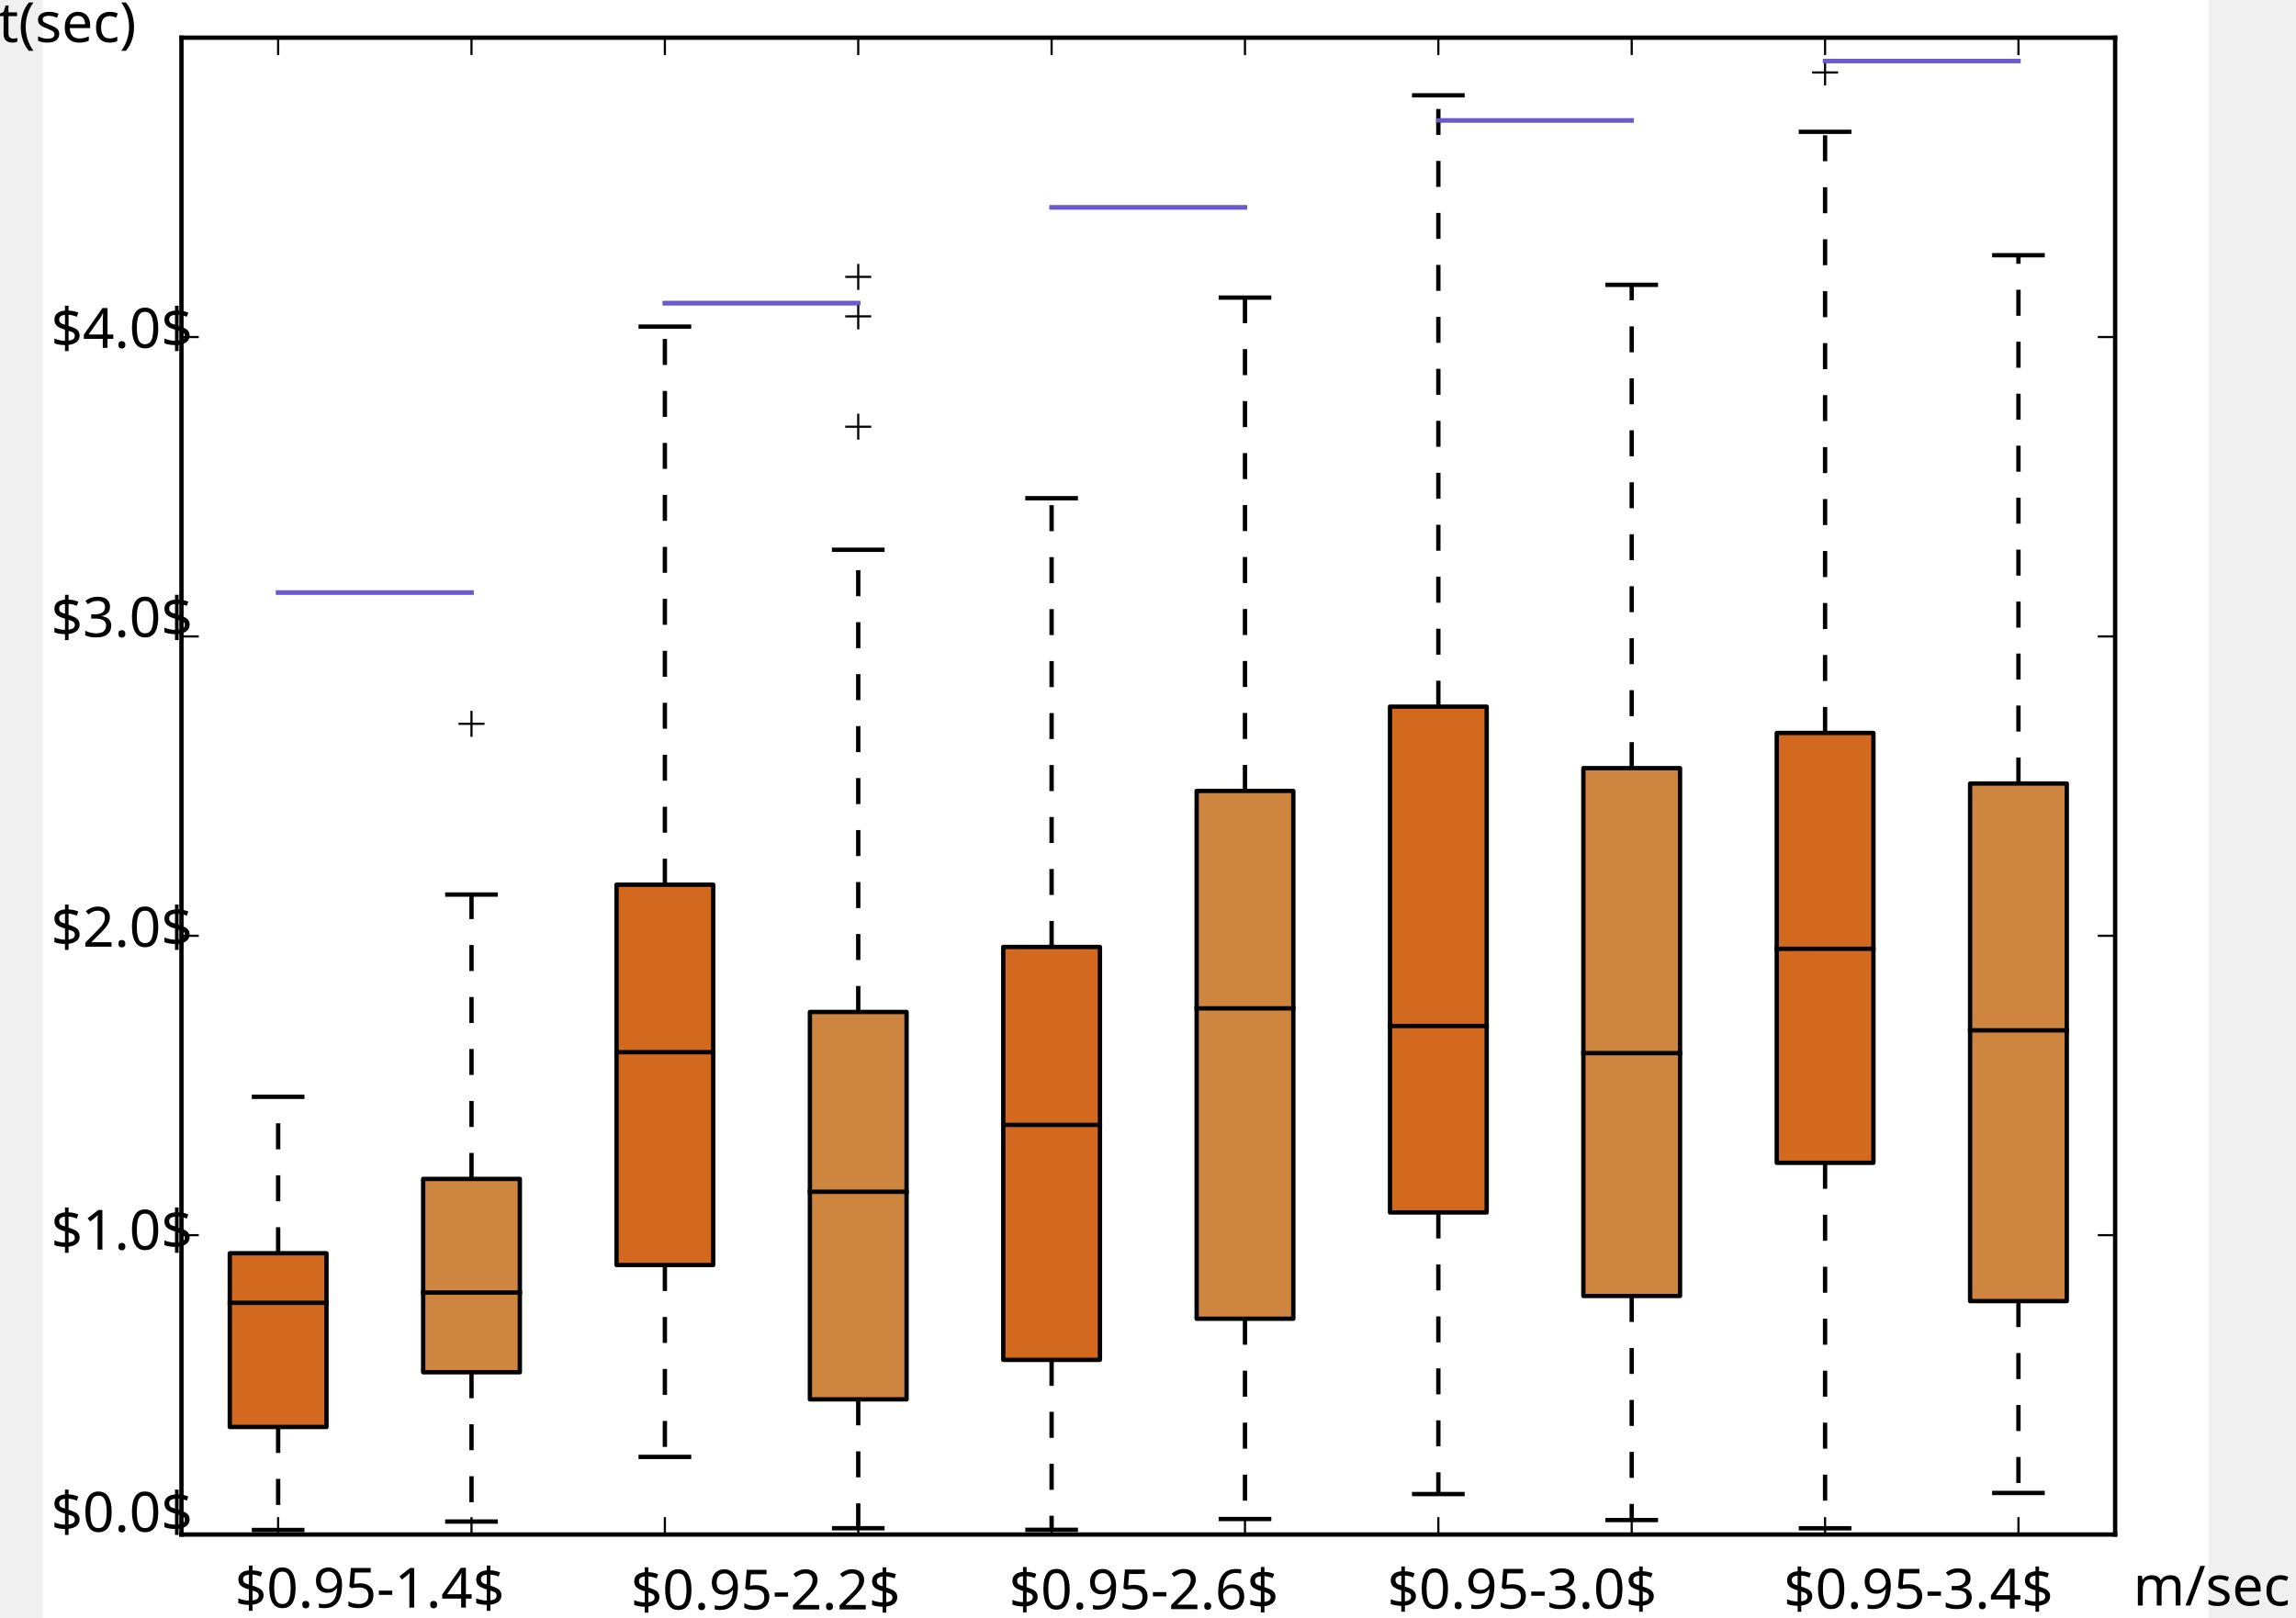
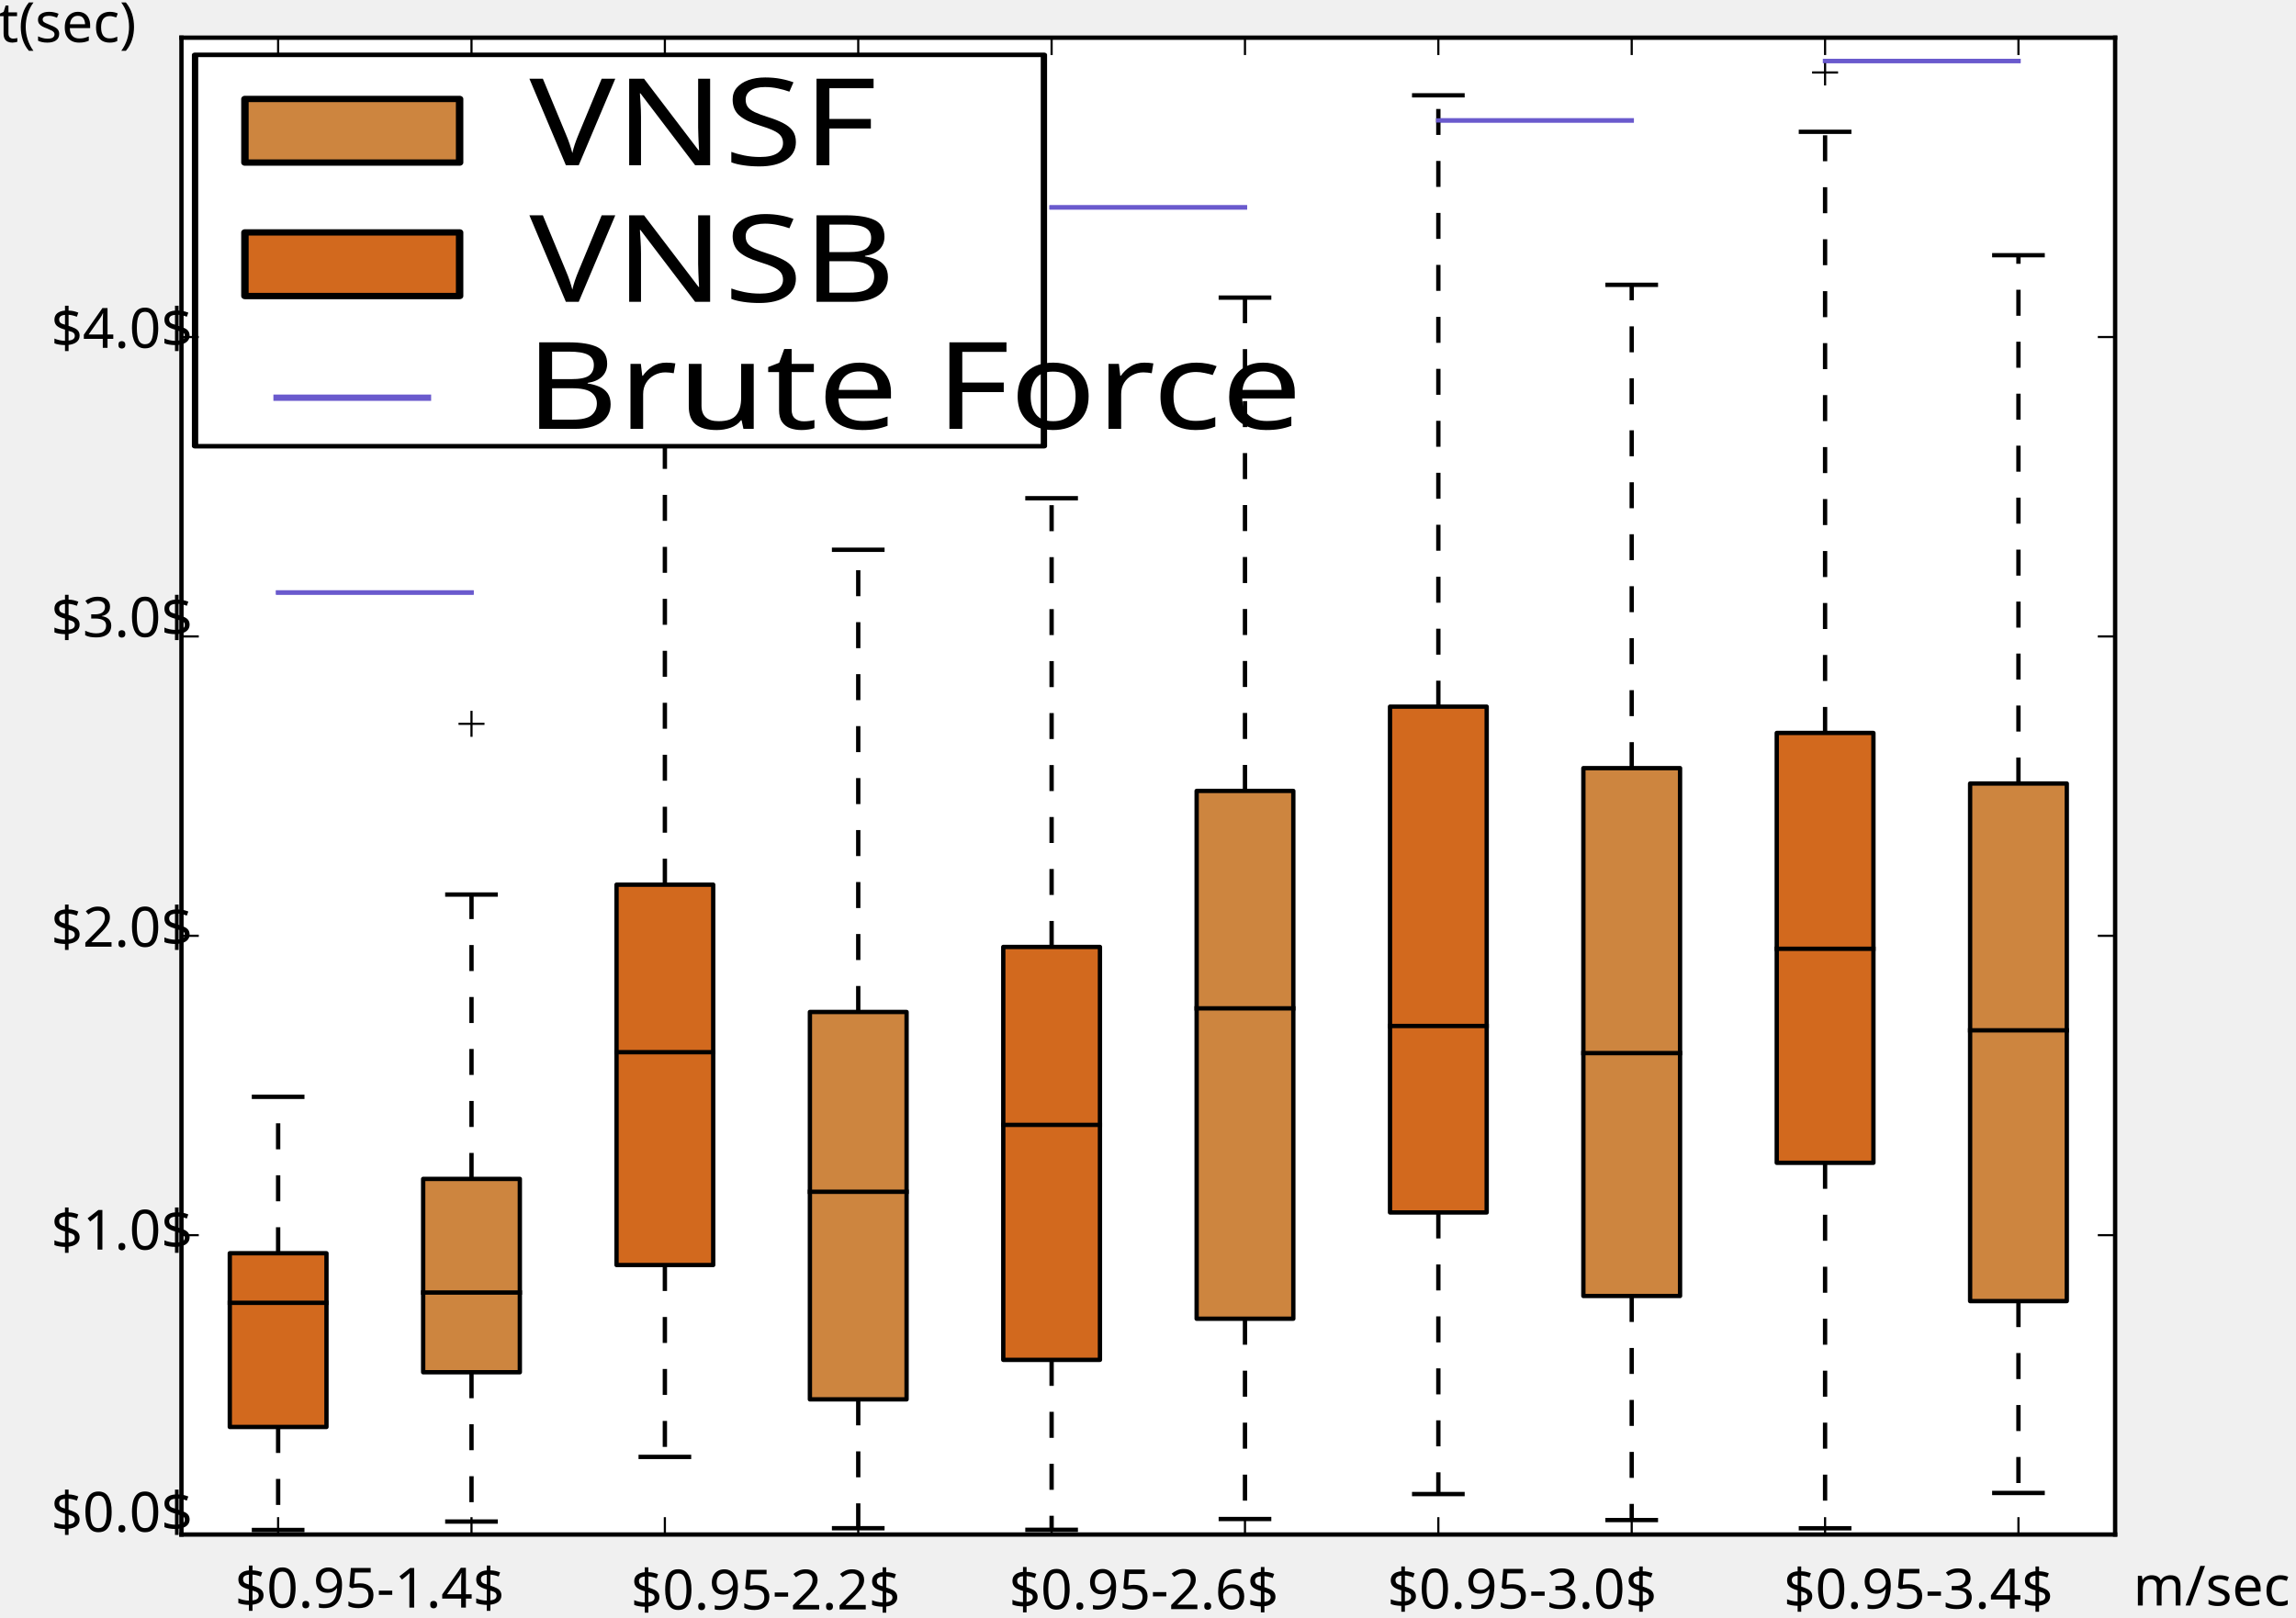
<svg xmlns="http://www.w3.org/2000/svg" xmlns:xlink="http://www.w3.org/1999/xlink" height="466.846" version="1.1" viewBox="0 0 530.042 373.477" width="662.552" id="svg2">
  <defs id="defs4" style="stroke-linecap:square;stroke-linejoin:round">
    <style type="text/css" id="style6">
*{stroke-linecap:square;stroke-linejoin:round;}
  </style>
  </defs>
  <g id="figure_1" style="stroke-linecap:square;stroke-linejoin:round" transform="translate(9.913277,-28.84191)">
-     <g id="patch_1" style="stroke-linecap:square;stroke-linejoin:round">
-       <path d="m 0,417.819 499.975,0 L 499.975,0 0,0 z" style="fill:#ffffff;stroke-linecap:square;stroke-linejoin:round" id="path10" />
-     </g>
    <g id="axes_1" style="stroke-linecap:square;stroke-linejoin:round">
      <g id="patch_2" style="stroke-linecap:square;stroke-linejoin:round">
        <path d="m 31.975,383.142 446.4,0 0,-345.6 -446.4,0 z" style="fill:#ffffff;stroke-linecap:square;stroke-linejoin:round" id="path14" />
      </g>
      <g id="patch_3" style="stroke-linecap:square;stroke-linejoin:round">
        <path clip-path="url(#p4319b569ca)" d="m 43.135,358.309 22.32,0 0,-40.109 -22.32,0 0,40.109 z" style="fill:#d2691e;stroke:#000000;stroke-linecap:square;stroke-linejoin:round" id="path17" />
      </g>
      <g id="patch_4" style="stroke-linecap:square;stroke-linejoin:round">
        <path clip-path="url(#p4319b569ca)" d="m 87.775,345.675 22.32,0 0,-44.639 -22.32,0 0,44.639 z" style="fill:#cd853f;stroke:#000000;stroke-linecap:square;stroke-linejoin:round" id="path20" />
      </g>
      <g id="patch_5" style="stroke-linecap:square;stroke-linejoin:round">
        <path clip-path="url(#p4319b569ca)" d="m 132.415,320.915 22.32,0 0,-87.812 -22.32,0 0,87.812 z" style="fill:#d2691e;stroke:#000000;stroke-linecap:square;stroke-linejoin:round" id="path23" />
      </g>
      <g id="patch_6" style="stroke-linecap:square;stroke-linejoin:round">
        <path clip-path="url(#p4319b569ca)" d="m 177.055,351.938 22.32,0 0,-89.444 -22.32,0 0,89.444 z" style="fill:#cd853f;stroke:#000000;stroke-linecap:square;stroke-linejoin:round" id="path26" />
      </g>
      <g id="patch_7" style="stroke-linecap:square;stroke-linejoin:round">
        <path clip-path="url(#p4319b569ca)" d="m 221.695,342.815 22.32,0 0,-95.335 -22.32,0 0,95.335 z" style="fill:#d2691e;stroke:#000000;stroke-linecap:square;stroke-linejoin:round" id="path29" />
      </g>
      <g id="patch_8" style="stroke-linecap:square;stroke-linejoin:round">
        <path clip-path="url(#p4319b569ca)" d="m 266.335,333.318 22.32,0 0,-121.864 -22.32,0 0,121.864 z" style="fill:#cd853f;stroke:#000000;stroke-linecap:square;stroke-linejoin:round" id="path32" />
      </g>
      <g id="patch_9" style="stroke-linecap:square;stroke-linejoin:round">
        <path clip-path="url(#p4319b569ca)" d="m 310.975,308.779 22.32,0 0,-116.782 -22.32,0 0,116.782 z" style="fill:#d2691e;stroke:#000000;stroke-linecap:square;stroke-linejoin:round" id="path35" />
      </g>
      <g id="patch_10" style="stroke-linecap:square;stroke-linejoin:round">
        <path clip-path="url(#p4319b569ca)" d="m 355.615,328.068 22.32,0 0,-121.876 -22.32,0 0,121.876 z" style="fill:#cd853f;stroke:#000000;stroke-linecap:square;stroke-linejoin:round" id="path38" />
      </g>
      <g id="patch_11" style="stroke-linecap:square;stroke-linejoin:round">
        <path clip-path="url(#p4319b569ca)" d="m 400.255,297.315 22.32,0 0,-99.243 -22.32,0 0,99.243 z" style="fill:#d2691e;stroke:#000000;stroke-linecap:square;stroke-linejoin:round" id="path41" />
      </g>
      <g id="patch_12" style="stroke-linecap:square;stroke-linejoin:round">
        <path clip-path="url(#p4319b569ca)" d="m 444.895,329.247 22.32,0 0,-119.502 -22.32,0 0,119.502 z" style="fill:#cd853f;stroke:#000000;stroke-linecap:square;stroke-linejoin:round" id="path44" />
      </g>
      <g id="line2d_1" style="stroke-linecap:square;stroke-linejoin:round">
        <path clip-path="url(#p4319b569ca)" d="m 54.295,165.642 44.64,0" style="fill:none;stroke:#6a5acd;stroke-linecap:square;stroke-linejoin:round" id="path47" />
      </g>
      <g id="line2d_2" style="stroke-linecap:square;stroke-linejoin:round">
        <path clip-path="url(#p4319b569ca)" d="m 143.575,98.828 44.64,0" style="fill:none;stroke:#6a5acd;stroke-linecap:square;stroke-linejoin:round" id="path50" />
      </g>
      <g id="line2d_3" style="stroke-linecap:square;stroke-linejoin:round">
        <path clip-path="url(#p4319b569ca)" d="m 232.855,76.728 44.64,0" style="fill:none;stroke:#6a5acd;stroke-linecap:square;stroke-linejoin:round" id="path53" />
      </g>
      <g id="line2d_4" style="stroke-linecap:square;stroke-linejoin:round">
        <path clip-path="url(#p4319b569ca)" d="m 322.135,56.643 44.64,0" style="fill:none;stroke:#6a5acd;stroke-linecap:square;stroke-linejoin:round" id="path56" />
      </g>
      <g id="line2d_5" style="stroke-linecap:square;stroke-linejoin:round">
        <path clip-path="url(#p4319b569ca)" d="m 411.415,42.911 44.64,0" style="fill:none;stroke:#6a5acd;stroke-linecap:square;stroke-linejoin:round" id="path59" />
      </g>
      <g id="line2d_6" style="stroke-linecap:square;stroke-linejoin:round">
        <path clip-path="url(#p4319b569ca)" d="m 54.295,358.309 0,23.786" style="fill:none;stroke:#000000;stroke-linecap:butt;stroke-linejoin:round;stroke-dasharray:6, 6;stroke-dashoffset:0" id="path62" />
      </g>
      <g id="line2d_7" style="stroke-linecap:square;stroke-linejoin:round">
        <path clip-path="url(#p4319b569ca)" d="m 54.295,318.2 0,-36.115" style="fill:none;stroke:#000000;stroke-linecap:butt;stroke-linejoin:round;stroke-dasharray:6, 6;stroke-dashoffset:0" id="path65" />
      </g>
      <g id="line2d_8" style="stroke-linecap:square;stroke-linejoin:round">
        <path clip-path="url(#p4319b569ca)" d="m 48.715,282.085 11.16,0" style="fill:none;stroke:#000000;stroke-linecap:square;stroke-linejoin:round" id="path68" />
      </g>
      <g id="line2d_9" style="stroke-linecap:square;stroke-linejoin:round">
        <path clip-path="url(#p4319b569ca)" d="m 48.715,382.095 11.16,0" style="fill:none;stroke:#000000;stroke-linecap:square;stroke-linejoin:round" id="path71" />
      </g>
      <g id="line2d_10" style="stroke-linecap:square;stroke-linejoin:round">
        <path clip-path="url(#p4319b569ca)" d="m 43.135,329.642 22.32,0" style="fill:none;stroke:#000000;stroke-linecap:square;stroke-linejoin:round" id="path74" />
      </g>
      <g id="line2d_11" style="stroke-linecap:square;stroke-linejoin:round" />
      <g id="line2d_12" style="stroke-linecap:square;stroke-linejoin:round" />
      <g id="line2d_13" style="stroke-linecap:square;stroke-linejoin:round">
        <path clip-path="url(#p4319b569ca)" d="m 98.935,345.675 0,34.476" style="fill:none;stroke:#000000;stroke-linecap:butt;stroke-linejoin:round;stroke-dasharray:6, 6;stroke-dashoffset:0" id="path79" />
      </g>
      <g id="line2d_14" style="stroke-linecap:square;stroke-linejoin:round">
        <path clip-path="url(#p4319b569ca)" d="m 98.935,301.036 0,-65.654" style="fill:none;stroke:#000000;stroke-linecap:butt;stroke-linejoin:round;stroke-dasharray:6, 6;stroke-dashoffset:0" id="path82" />
      </g>
      <g id="line2d_15" style="stroke-linecap:square;stroke-linejoin:round">
        <path clip-path="url(#p4319b569ca)" d="m 93.355,235.382 11.16,0" style="fill:none;stroke:#000000;stroke-linecap:square;stroke-linejoin:round" id="path85" />
      </g>
      <g id="line2d_16" style="stroke-linecap:square;stroke-linejoin:round">
        <path clip-path="url(#p4319b569ca)" d="m 93.355,380.151 11.16,0" style="fill:none;stroke:#000000;stroke-linecap:square;stroke-linejoin:round" id="path88" />
      </g>
      <g id="line2d_17" style="stroke-linecap:square;stroke-linejoin:round">
        <path clip-path="url(#p4319b569ca)" d="m 87.775,327.267 22.32,0" style="fill:none;stroke:#000000;stroke-linecap:square;stroke-linejoin:round" id="path91" />
      </g>
      <g id="line2d_18" style="stroke-linecap:square;stroke-linejoin:round">
        <defs id="defs94">
          <path d="M -3,0 3,0 M 0,3 0,-3" id="m9b595e7be5" style="stroke:#000000;stroke-width:0.5;stroke-linecap:butt;stroke-linejoin:round" />
        </defs>
        <g clip-path="url(#p4319b569ca)" id="g97" style="stroke-linecap:square;stroke-linejoin:round">
          <use style="stroke:#000000;stroke-width:0.5;stroke-linecap:butt;stroke-linejoin:round" x="98.935" xlink:href="#m9b595e7be5" y="195.961" id="use99" width="499" height="417" />
        </g>
      </g>
      <g id="line2d_19" style="stroke-linecap:square;stroke-linejoin:round" />
      <g id="line2d_20" style="stroke-linecap:square;stroke-linejoin:round">
        <path clip-path="url(#p4319b569ca)" d="m 143.575,320.915 0,44.306" style="fill:none;stroke:#000000;stroke-linecap:butt;stroke-linejoin:round;stroke-dasharray:6, 6;stroke-dashoffset:0" id="path103" />
      </g>
      <g id="line2d_21" style="stroke-linecap:square;stroke-linejoin:round">
        <path clip-path="url(#p4319b569ca)" d="m 143.575,233.103 0,-128.846" style="fill:none;stroke:#000000;stroke-linecap:butt;stroke-linejoin:round;stroke-dasharray:6, 6;stroke-dashoffset:0" id="path106" />
      </g>
      <g id="line2d_22" style="stroke-linecap:square;stroke-linejoin:round">
        <path clip-path="url(#p4319b569ca)" d="m 137.995,104.257 11.16,0" style="fill:none;stroke:#000000;stroke-linecap:square;stroke-linejoin:round" id="path109" />
      </g>
      <g id="line2d_23" style="stroke-linecap:square;stroke-linejoin:round">
        <path clip-path="url(#p4319b569ca)" d="m 137.995,365.221 11.16,0" style="fill:none;stroke:#000000;stroke-linecap:square;stroke-linejoin:round" id="path112" />
      </g>
      <g id="line2d_24" style="stroke-linecap:square;stroke-linejoin:round">
        <path clip-path="url(#p4319b569ca)" d="m 132.415,271.773 22.32,0" style="fill:none;stroke:#000000;stroke-linecap:square;stroke-linejoin:round" id="path115" />
      </g>
      <g id="line2d_25" style="stroke-linecap:square;stroke-linejoin:round" />
      <g id="line2d_26" style="stroke-linecap:square;stroke-linejoin:round" />
      <g id="line2d_27" style="stroke-linecap:square;stroke-linejoin:round">
        <path clip-path="url(#p4319b569ca)" d="m 188.215,351.938 0,29.746" style="fill:none;stroke:#000000;stroke-linecap:butt;stroke-linejoin:round;stroke-dasharray:6, 6;stroke-dashoffset:0" id="path120" />
      </g>
      <g id="line2d_28" style="stroke-linecap:square;stroke-linejoin:round">
        <path clip-path="url(#p4319b569ca)" d="m 188.215,262.494 0,-106.723" style="fill:none;stroke:#000000;stroke-linecap:butt;stroke-linejoin:round;stroke-dasharray:6, 6;stroke-dashoffset:0" id="path123" />
      </g>
      <g id="line2d_29" style="stroke-linecap:square;stroke-linejoin:round">
        <path clip-path="url(#p4319b569ca)" d="m 182.635,155.771 11.16,0" style="fill:none;stroke:#000000;stroke-linecap:square;stroke-linejoin:round" id="path126" />
      </g>
      <g id="line2d_30" style="stroke-linecap:square;stroke-linejoin:round">
        <path clip-path="url(#p4319b569ca)" d="m 182.635,381.684 11.16,0" style="fill:none;stroke:#000000;stroke-linecap:square;stroke-linejoin:round" id="path129" />
      </g>
      <g id="line2d_31" style="stroke-linecap:square;stroke-linejoin:round">
        <path clip-path="url(#p4319b569ca)" d="m 177.055,304.007 22.32,0" style="fill:none;stroke:#000000;stroke-linecap:square;stroke-linejoin:round" id="path132" />
      </g>
      <g id="line2d_32" style="stroke-linecap:square;stroke-linejoin:round">
        <g clip-path="url(#p4319b569ca)" id="g135" style="stroke-linecap:square;stroke-linejoin:round">
          <use style="stroke:#000000;stroke-width:0.5;stroke-linecap:butt;stroke-linejoin:round" x="188.215" xlink:href="#m9b595e7be5" y="101.886" id="use137" width="499" height="417" />
          <use style="stroke:#000000;stroke-width:0.5;stroke-linecap:butt;stroke-linejoin:round" x="188.215" xlink:href="#m9b595e7be5" y="127.362" id="use139" width="499" height="417" />
          <use style="stroke:#000000;stroke-width:0.5;stroke-linecap:butt;stroke-linejoin:round" x="188.215" xlink:href="#m9b595e7be5" y="92.769" id="use141" width="499" height="417" />
        </g>
      </g>
      <g id="line2d_33" style="stroke-linecap:square;stroke-linejoin:round" />
      <g id="line2d_34" style="stroke-linecap:square;stroke-linejoin:round">
        <path clip-path="url(#p4319b569ca)" d="m 232.855,342.815 0,39.239" style="fill:none;stroke:#000000;stroke-linecap:butt;stroke-linejoin:round;stroke-dasharray:6, 6;stroke-dashoffset:0" id="path145" />
      </g>
      <g id="line2d_35" style="stroke-linecap:square;stroke-linejoin:round">
        <path clip-path="url(#p4319b569ca)" d="m 232.855,247.48 0,-103.609" style="fill:none;stroke:#000000;stroke-linecap:butt;stroke-linejoin:round;stroke-dasharray:6, 6;stroke-dashoffset:0" id="path148" />
      </g>
      <g id="line2d_36" style="stroke-linecap:square;stroke-linejoin:round">
        <path clip-path="url(#p4319b569ca)" d="m 227.275,143.871 11.16,0" style="fill:none;stroke:#000000;stroke-linecap:square;stroke-linejoin:round" id="path151" />
      </g>
      <g id="line2d_37" style="stroke-linecap:square;stroke-linejoin:round">
        <path clip-path="url(#p4319b569ca)" d="m 227.275,382.054 11.16,0" style="fill:none;stroke:#000000;stroke-linecap:square;stroke-linejoin:round" id="path154" />
      </g>
      <g id="line2d_38" style="stroke-linecap:square;stroke-linejoin:round">
        <path clip-path="url(#p4319b569ca)" d="m 221.695,288.562 22.32,0" style="fill:none;stroke:#000000;stroke-linecap:square;stroke-linejoin:round" id="path157" />
      </g>
      <g id="line2d_39" style="stroke-linecap:square;stroke-linejoin:round" />
      <g id="line2d_40" style="stroke-linecap:square;stroke-linejoin:round" />
      <g id="line2d_41" style="stroke-linecap:square;stroke-linejoin:round">
        <path clip-path="url(#p4319b569ca)" d="m 277.495,333.318 0,46.241" style="fill:none;stroke:#000000;stroke-linecap:butt;stroke-linejoin:round;stroke-dasharray:6, 6;stroke-dashoffset:0" id="path162" />
      </g>
      <g id="line2d_42" style="stroke-linecap:square;stroke-linejoin:round">
        <path clip-path="url(#p4319b569ca)" d="m 277.495,211.454 0,-113.902" style="fill:none;stroke:#000000;stroke-linecap:butt;stroke-linejoin:round;stroke-dasharray:6, 6;stroke-dashoffset:0" id="path165" />
      </g>
      <g id="line2d_43" style="stroke-linecap:square;stroke-linejoin:round">
        <path clip-path="url(#p4319b569ca)" d="m 271.915,97.552 11.16,0" style="fill:none;stroke:#000000;stroke-linecap:square;stroke-linejoin:round" id="path168" />
      </g>
      <g id="line2d_44" style="stroke-linecap:square;stroke-linejoin:round">
        <path clip-path="url(#p4319b569ca)" d="m 271.915,379.559 11.16,0" style="fill:none;stroke:#000000;stroke-linecap:square;stroke-linejoin:round" id="path171" />
      </g>
      <g id="line2d_45" style="stroke-linecap:square;stroke-linejoin:round">
        <path clip-path="url(#p4319b569ca)" d="m 266.335,261.652 22.32,0" style="fill:none;stroke:#000000;stroke-linecap:square;stroke-linejoin:round" id="path174" />
      </g>
      <g id="line2d_46" style="stroke-linecap:square;stroke-linejoin:round" />
      <g id="line2d_47" style="stroke-linecap:square;stroke-linejoin:round" />
      <g id="line2d_48" style="stroke-linecap:square;stroke-linejoin:round">
        <path clip-path="url(#p4319b569ca)" d="m 322.135,308.779 0,65.019" style="fill:none;stroke:#000000;stroke-linecap:butt;stroke-linejoin:round;stroke-dasharray:6, 6;stroke-dashoffset:0" id="path179" />
      </g>
      <g id="line2d_49" style="stroke-linecap:square;stroke-linejoin:round">
        <path clip-path="url(#p4319b569ca)" d="m 322.135,191.997 0,-141.147" style="fill:none;stroke:#000000;stroke-linecap:butt;stroke-linejoin:round;stroke-dasharray:6, 6;stroke-dashoffset:0" id="path182" />
      </g>
      <g id="line2d_50" style="stroke-linecap:square;stroke-linejoin:round">
        <path clip-path="url(#p4319b569ca)" d="m 316.555,50.85 11.16,0" style="fill:none;stroke:#000000;stroke-linecap:square;stroke-linejoin:round" id="path185" />
      </g>
      <g id="line2d_51" style="stroke-linecap:square;stroke-linejoin:round">
        <path clip-path="url(#p4319b569ca)" d="m 316.555,373.798 11.16,0" style="fill:none;stroke:#000000;stroke-linecap:square;stroke-linejoin:round" id="path188" />
      </g>
      <g id="line2d_52" style="stroke-linecap:square;stroke-linejoin:round">
        <path clip-path="url(#p4319b569ca)" d="m 310.975,265.732 22.32,0" style="fill:none;stroke:#000000;stroke-linecap:square;stroke-linejoin:round" id="path191" />
      </g>
      <g id="line2d_53" style="stroke-linecap:square;stroke-linejoin:round" />
      <g id="line2d_54" style="stroke-linecap:square;stroke-linejoin:round" />
      <g id="line2d_55" style="stroke-linecap:square;stroke-linejoin:round">
        <path clip-path="url(#p4319b569ca)" d="m 366.775,328.068 0,51.732" style="fill:none;stroke:#000000;stroke-linecap:butt;stroke-linejoin:round;stroke-dasharray:6, 6;stroke-dashoffset:0" id="path196" />
      </g>
      <g id="line2d_56" style="stroke-linecap:square;stroke-linejoin:round">
        <path clip-path="url(#p4319b569ca)" d="m 366.775,206.192 0,-111.591" style="fill:none;stroke:#000000;stroke-linecap:butt;stroke-linejoin:round;stroke-dasharray:6, 6;stroke-dashoffset:0" id="path199" />
      </g>
      <g id="line2d_57" style="stroke-linecap:square;stroke-linejoin:round">
        <path clip-path="url(#p4319b569ca)" d="m 361.195,94.601 11.16,0" style="fill:none;stroke:#000000;stroke-linecap:square;stroke-linejoin:round" id="path202" />
      </g>
      <g id="line2d_58" style="stroke-linecap:square;stroke-linejoin:round">
        <path clip-path="url(#p4319b569ca)" d="m 361.195,379.8 11.16,0" style="fill:none;stroke:#000000;stroke-linecap:square;stroke-linejoin:round" id="path205" />
      </g>
      <g id="line2d_59" style="stroke-linecap:square;stroke-linejoin:round">
        <path clip-path="url(#p4319b569ca)" d="m 355.615,271.991 22.32,0" style="fill:none;stroke:#000000;stroke-linecap:square;stroke-linejoin:round" id="path208" />
      </g>
      <g id="line2d_60" style="stroke-linecap:square;stroke-linejoin:round" />
      <g id="line2d_61" style="stroke-linecap:square;stroke-linejoin:round" />
      <g id="line2d_62" style="stroke-linecap:square;stroke-linejoin:round">
        <path clip-path="url(#p4319b569ca)" d="m 411.415,297.315 0,84.389" style="fill:none;stroke:#000000;stroke-linecap:butt;stroke-linejoin:round;stroke-dasharray:6, 6;stroke-dashoffset:0" id="path213" />
      </g>
      <g id="line2d_63" style="stroke-linecap:square;stroke-linejoin:round">
        <path clip-path="url(#p4319b569ca)" d="m 411.415,198.072 0,-138.799" style="fill:none;stroke:#000000;stroke-linecap:butt;stroke-linejoin:round;stroke-dasharray:6, 6;stroke-dashoffset:0" id="path216" />
      </g>
      <g id="line2d_64" style="stroke-linecap:square;stroke-linejoin:round">
        <path clip-path="url(#p4319b569ca)" d="m 405.835,59.273 11.16,0" style="fill:none;stroke:#000000;stroke-linecap:square;stroke-linejoin:round" id="path219" />
      </g>
      <g id="line2d_65" style="stroke-linecap:square;stroke-linejoin:round">
        <path clip-path="url(#p4319b569ca)" d="m 405.835,381.704 11.16,0" style="fill:none;stroke:#000000;stroke-linecap:square;stroke-linejoin:round" id="path222" />
      </g>
      <g id="line2d_66" style="stroke-linecap:square;stroke-linejoin:round">
        <path clip-path="url(#p4319b569ca)" d="m 400.255,247.906 22.32,0" style="fill:none;stroke:#000000;stroke-linecap:square;stroke-linejoin:round" id="path225" />
      </g>
      <g id="line2d_67" style="stroke-linecap:square;stroke-linejoin:round">
        <g clip-path="url(#p4319b569ca)" id="g228" style="stroke-linecap:square;stroke-linejoin:round">
          <use style="stroke:#000000;stroke-width:0.5;stroke-linecap:butt;stroke-linejoin:round" x="411.415" xlink:href="#m9b595e7be5" y="45.577" id="use230" width="499" height="417" />
        </g>
      </g>
      <g id="line2d_68" style="stroke-linecap:square;stroke-linejoin:round" />
      <g id="line2d_69" style="stroke-linecap:square;stroke-linejoin:round">
        <path clip-path="url(#p4319b569ca)" d="m 456.055,329.247 0,44.301" style="fill:none;stroke:#000000;stroke-linecap:butt;stroke-linejoin:round;stroke-dasharray:6, 6;stroke-dashoffset:0" id="path234" />
      </g>
      <g id="line2d_70" style="stroke-linecap:square;stroke-linejoin:round">
        <path clip-path="url(#p4319b569ca)" d="m 456.055,209.745 0,-121.976" style="fill:none;stroke:#000000;stroke-linecap:butt;stroke-linejoin:round;stroke-dasharray:6, 6;stroke-dashoffset:0" id="path237" />
      </g>
      <g id="line2d_71" style="stroke-linecap:square;stroke-linejoin:round">
        <path clip-path="url(#p4319b569ca)" d="m 450.475,87.769 11.16,0" style="fill:none;stroke:#000000;stroke-linecap:square;stroke-linejoin:round" id="path240" />
      </g>
      <g id="line2d_72" style="stroke-linecap:square;stroke-linejoin:round">
        <path clip-path="url(#p4319b569ca)" d="m 450.475,373.548 11.16,0" style="fill:none;stroke:#000000;stroke-linecap:square;stroke-linejoin:round" id="path243" />
      </g>
      <g id="line2d_73" style="stroke-linecap:square;stroke-linejoin:round">
        <path clip-path="url(#p4319b569ca)" d="m 444.895,266.735 22.32,0" style="fill:none;stroke:#000000;stroke-linecap:square;stroke-linejoin:round" id="path246" />
      </g>
      <g id="line2d_74" style="stroke-linecap:square;stroke-linejoin:round" />
      <g id="line2d_75" style="stroke-linecap:square;stroke-linejoin:round" />
      <g id="line2d_76" style="stroke-linecap:square;stroke-linejoin:round">
        <path clip-path="url(#p4319b569ca)" d="m 54.295,165.642 44.64,0" style="fill:none;stroke:#6a5acd;stroke-linecap:square;stroke-linejoin:round" id="path251" />
      </g>
      <g id="line2d_77" style="stroke-linecap:square;stroke-linejoin:round">
        <path clip-path="url(#p4319b569ca)" d="m 143.575,98.828 44.64,0" style="fill:none;stroke:#6a5acd;stroke-linecap:square;stroke-linejoin:round" id="path254" />
      </g>
      <g id="line2d_78" style="stroke-linecap:square;stroke-linejoin:round">
        <path clip-path="url(#p4319b569ca)" d="m 232.855,76.728 44.64,0" style="fill:none;stroke:#6a5acd;stroke-linecap:square;stroke-linejoin:round" id="path257" />
      </g>
      <g id="line2d_79" style="stroke-linecap:square;stroke-linejoin:round">
        <path clip-path="url(#p4319b569ca)" d="m 322.135,56.643 44.64,0" style="fill:none;stroke:#6a5acd;stroke-linecap:square;stroke-linejoin:round" id="path260" />
      </g>
      <g id="line2d_80" style="stroke-linecap:square;stroke-linejoin:round">
        <path clip-path="url(#p4319b569ca)" d="m 411.415,42.911 44.64,0" style="fill:none;stroke:#6a5acd;stroke-linecap:square;stroke-linejoin:round" id="path263" />
      </g>
      <g id="matplotlib.axis_1" style="stroke-linecap:square;stroke-linejoin:round">
        <g id="xtick_1" style="stroke-linecap:square;stroke-linejoin:round">
          <g id="line2d_81" style="stroke-linecap:square;stroke-linejoin:round">
            <defs id="defs268">
              <path d="M 0,0 0,-4" id="m0012dd4eef" style="stroke:#000000;stroke-width:0.5;stroke-linecap:butt;stroke-linejoin:round" />
            </defs>
            <g id="g271" style="stroke-linecap:square;stroke-linejoin:round">
              <use style="stroke:#000000;stroke-width:0.5;stroke-linecap:butt;stroke-linejoin:round" x="54.295" xlink:href="#m0012dd4eef" y="383.142" id="use273" width="499" height="417" />
            </g>
          </g>
          <g id="line2d_82" style="stroke-linecap:square;stroke-linejoin:round">
            <defs id="defs276">
              <path d="M 0,0 0,4" id="m476344969c" style="stroke:#000000;stroke-width:0.5;stroke-linecap:butt;stroke-linejoin:round" />
            </defs>
            <g id="g279" style="stroke-linecap:square;stroke-linejoin:round">
              <use style="stroke:#000000;stroke-width:0.5;stroke-linecap:butt;stroke-linejoin:round" x="54.295" xlink:href="#m476344969c" y="37.542" id="use281" width="499" height="417" />
            </g>
          </g>
        </g>
        <g id="xtick_2" style="stroke-linecap:square;stroke-linejoin:round">
          <g id="line2d_83" style="stroke-linecap:square;stroke-linejoin:round">
            <g id="g293" style="stroke-linecap:square;stroke-linejoin:round">
              <use style="stroke:#000000;stroke-width:0.5;stroke-linecap:butt;stroke-linejoin:round" x="98.935" xlink:href="#m0012dd4eef" y="383.142" id="use295" width="499" height="417" />
            </g>
          </g>
          <g id="line2d_84" style="stroke-linecap:square;stroke-linejoin:round">
            <g id="g298" style="stroke-linecap:square;stroke-linejoin:round">
              <use style="stroke:#000000;stroke-width:0.5;stroke-linecap:butt;stroke-linejoin:round" x="98.935" xlink:href="#m476344969c" y="37.542" id="use300" width="499" height="417" />
            </g>
          </g>
        </g>
        <g id="xtick_3" style="stroke-linecap:square;stroke-linejoin:round">
          <g id="line2d_85" style="stroke-linecap:square;stroke-linejoin:round">
            <g id="g312" style="stroke-linecap:square;stroke-linejoin:round">
              <use style="stroke:#000000;stroke-width:0.5;stroke-linecap:butt;stroke-linejoin:round" x="143.575" xlink:href="#m0012dd4eef" y="383.142" id="use314" width="499" height="417" />
            </g>
          </g>
          <g id="line2d_86" style="stroke-linecap:square;stroke-linejoin:round">
            <g id="g317" style="stroke-linecap:square;stroke-linejoin:round">
              <use style="stroke:#000000;stroke-width:0.5;stroke-linecap:butt;stroke-linejoin:round" x="143.575" xlink:href="#m476344969c" y="37.542" id="use319" width="499" height="417" />
            </g>
          </g>
        </g>
        <g id="xtick_4" style="stroke-linecap:square;stroke-linejoin:round">
          <g id="line2d_87" style="stroke-linecap:square;stroke-linejoin:round">
            <g id="g331" style="stroke-linecap:square;stroke-linejoin:round">
              <use style="stroke:#000000;stroke-width:0.5;stroke-linecap:butt;stroke-linejoin:round" x="188.215" xlink:href="#m0012dd4eef" y="383.142" id="use333" width="499" height="417" />
            </g>
          </g>
          <g id="line2d_88" style="stroke-linecap:square;stroke-linejoin:round">
            <g id="g336" style="stroke-linecap:square;stroke-linejoin:round">
              <use style="stroke:#000000;stroke-width:0.5;stroke-linecap:butt;stroke-linejoin:round" x="188.215" xlink:href="#m476344969c" y="37.542" id="use338" width="499" height="417" />
            </g>
          </g>
        </g>
        <g id="xtick_5" style="stroke-linecap:square;stroke-linejoin:round">
          <g id="line2d_89" style="stroke-linecap:square;stroke-linejoin:round">
            <g id="g350" style="stroke-linecap:square;stroke-linejoin:round">
              <use style="stroke:#000000;stroke-width:0.5;stroke-linecap:butt;stroke-linejoin:round" x="232.855" xlink:href="#m0012dd4eef" y="383.142" id="use352" width="499" height="417" />
            </g>
          </g>
          <g id="line2d_90" style="stroke-linecap:square;stroke-linejoin:round">
            <g id="g355" style="stroke-linecap:square;stroke-linejoin:round">
              <use style="stroke:#000000;stroke-width:0.5;stroke-linecap:butt;stroke-linejoin:round" x="232.855" xlink:href="#m476344969c" y="37.542" id="use357" width="499" height="417" />
            </g>
          </g>
        </g>
        <g id="xtick_6" style="stroke-linecap:square;stroke-linejoin:round">
          <g id="line2d_91" style="stroke-linecap:square;stroke-linejoin:round">
            <g id="g369" style="stroke-linecap:square;stroke-linejoin:round">
              <use style="stroke:#000000;stroke-width:0.5;stroke-linecap:butt;stroke-linejoin:round" x="277.495" xlink:href="#m0012dd4eef" y="383.142" id="use371" width="499" height="417" />
            </g>
          </g>
          <g id="line2d_92" style="stroke-linecap:square;stroke-linejoin:round">
            <g id="g374" style="stroke-linecap:square;stroke-linejoin:round">
              <use style="stroke:#000000;stroke-width:0.5;stroke-linecap:butt;stroke-linejoin:round" x="277.495" xlink:href="#m476344969c" y="37.542" id="use376" width="499" height="417" />
            </g>
          </g>
        </g>
        <g id="xtick_7" style="stroke-linecap:square;stroke-linejoin:round">
          <g id="line2d_93" style="stroke-linecap:square;stroke-linejoin:round">
            <g id="g388" style="stroke-linecap:square;stroke-linejoin:round">
              <use style="stroke:#000000;stroke-width:0.5;stroke-linecap:butt;stroke-linejoin:round" x="322.135" xlink:href="#m0012dd4eef" y="383.142" id="use390" width="499" height="417" />
            </g>
          </g>
          <g id="line2d_94" style="stroke-linecap:square;stroke-linejoin:round">
            <g id="g393" style="stroke-linecap:square;stroke-linejoin:round">
              <use style="stroke:#000000;stroke-width:0.5;stroke-linecap:butt;stroke-linejoin:round" x="322.135" xlink:href="#m476344969c" y="37.542" id="use395" width="499" height="417" />
            </g>
          </g>
        </g>
        <g id="xtick_8" style="stroke-linecap:square;stroke-linejoin:round">
          <g id="line2d_95" style="stroke-linecap:square;stroke-linejoin:round">
            <g id="g407" style="stroke-linecap:square;stroke-linejoin:round">
              <use style="stroke:#000000;stroke-width:0.5;stroke-linecap:butt;stroke-linejoin:round" x="366.775" xlink:href="#m0012dd4eef" y="383.142" id="use409" width="499" height="417" />
            </g>
          </g>
          <g id="line2d_96" style="stroke-linecap:square;stroke-linejoin:round">
            <g id="g412" style="stroke-linecap:square;stroke-linejoin:round">
              <use style="stroke:#000000;stroke-width:0.5;stroke-linecap:butt;stroke-linejoin:round" x="366.775" xlink:href="#m476344969c" y="37.542" id="use414" width="499" height="417" />
            </g>
          </g>
        </g>
        <g id="xtick_9" style="stroke-linecap:square;stroke-linejoin:round">
          <g id="line2d_97" style="stroke-linecap:square;stroke-linejoin:round">
            <g id="g426" style="stroke-linecap:square;stroke-linejoin:round">
              <use style="stroke:#000000;stroke-width:0.5;stroke-linecap:butt;stroke-linejoin:round" x="411.415" xlink:href="#m0012dd4eef" y="383.142" id="use428" width="499" height="417" />
            </g>
          </g>
          <g id="line2d_98" style="stroke-linecap:square;stroke-linejoin:round">
            <g id="g431" style="stroke-linecap:square;stroke-linejoin:round">
              <use style="stroke:#000000;stroke-width:0.5;stroke-linecap:butt;stroke-linejoin:round" x="411.415" xlink:href="#m476344969c" y="37.542" id="use433" width="499" height="417" />
            </g>
          </g>
        </g>
        <g id="xtick_10" style="stroke-linecap:square;stroke-linejoin:round">
          <g id="line2d_99" style="stroke-linecap:square;stroke-linejoin:round">
            <g id="g445" style="stroke-linecap:square;stroke-linejoin:round">
              <use style="stroke:#000000;stroke-width:0.5;stroke-linecap:butt;stroke-linejoin:round" x="456.055" xlink:href="#m0012dd4eef" y="383.142" id="use447" width="499" height="417" />
            </g>
          </g>
          <g id="line2d_100" style="stroke-linecap:square;stroke-linejoin:round">
            <g id="g450" style="stroke-linecap:square;stroke-linejoin:round">
              <use style="stroke:#000000;stroke-width:0.5;stroke-linecap:butt;stroke-linejoin:round" x="456.055" xlink:href="#m476344969c" y="37.542" id="use452" width="499" height="417" />
            </g>
          </g>
          <text xml:space="preserve" style="font-size:12.8px;font-style:normal;font-weight:normal;line-height:125%;letter-spacing:0px;word-spacing:0px;fill:#000000;fill-opacity:1;stroke:none;font-family:Sans" x="1.857" y="382.488" id="text3776">
            <tspan id="tspan3778" x="1.857" y="382.488">$0.0$</tspan>
          </text>
          <text xml:space="preserve" style="font-size:12.8px;font-style:normal;font-weight:normal;line-height:125%;letter-spacing:0px;word-spacing:0px;fill:#000000;fill-opacity:1;stroke:none;font-family:Sans" x="1.857" y="317.353" id="text3776-4">
            <tspan id="tspan3778-0" x="1.857" y="317.353">$1.0$</tspan>
          </text>
          <text xml:space="preserve" style="font-size:12.8px;font-style:normal;font-weight:normal;line-height:125%;letter-spacing:0px;word-spacing:0px;fill:#000000;fill-opacity:1;stroke:none;font-family:Sans" x="1.857" y="247.418" id="text3776-9">
            <tspan id="tspan3778-7" x="1.857" y="247.418">$2.0$</tspan>
          </text>
          <text xml:space="preserve" style="font-size:12.8px;font-style:normal;font-weight:normal;line-height:125%;letter-spacing:0px;word-spacing:0px;fill:#000000;fill-opacity:1;stroke:none;font-family:Sans" x="1.857" y="175.884" id="text3776-2-9">
            <tspan id="tspan3778-1-0" x="1.857" y="175.884">$3.0$</tspan>
          </text>
          <text xml:space="preserve" style="font-size:12.8px;font-style:normal;font-weight:normal;line-height:125%;letter-spacing:0px;word-spacing:0px;fill:#000000;fill-opacity:1;stroke:none;font-family:Sans" x="1.857" y="109.149" id="text3776-2-96">
            <tspan id="tspan3778-1-7" x="1.857" y="109.149">$4.0$</tspan>
          </text>
          <text xml:space="preserve" style="font-size:12.8px;font-style:normal;font-weight:normal;line-height:125%;letter-spacing:0px;word-spacing:0px;fill:#000000;fill-opacity:1;stroke:none;font-family:Sans" x="44.318" y="400.016" id="text3876">
            <tspan id="tspan3878" x="44.318" y="400.016">$0.95-1.4$</tspan>
          </text>
          <text xml:space="preserve" style="font-size:12.8px;font-style:normal;font-weight:normal;line-height:125%;letter-spacing:0px;word-spacing:0px;fill:#000000;fill-opacity:1;stroke:none;font-family:Sans" x="135.704" y="400.438" id="text3876-7">
            <tspan id="tspan3878-4" x="135.704" y="400.438">$0.95-2.2$</tspan>
          </text>
          <text xml:space="preserve" style="font-size:12.8px;font-style:normal;font-weight:normal;line-height:125%;letter-spacing:0px;word-spacing:0px;fill:#000000;fill-opacity:1;stroke:none;font-family:Sans" x="223.014" y="400.362" id="text3876-7-5">
            <tspan id="tspan3878-4-8" x="223.014" y="400.362">$0.95-2.6$</tspan>
          </text>
          <text xml:space="preserve" style="font-size:12.8px;font-style:normal;font-weight:normal;line-height:125%;letter-spacing:0px;word-spacing:0px;fill:#000000;fill-opacity:1;stroke:none;font-family:Sans" x="310.35" y="400.226" id="text3876-7-5-4">
            <tspan id="tspan3878-4-8-1" x="310.35" y="400.226">$0.95-3.0$</tspan>
          </text>
          <text xml:space="preserve" style="font-size:12.8px;font-style:normal;font-weight:normal;line-height:125%;letter-spacing:0px;word-spacing:0px;fill:#000000;fill-opacity:1;stroke:none;font-family:Sans" x="401.843" y="400.226" id="text3876-7-5-4-3">
            <tspan id="tspan3878-4-8-1-7" x="401.843" y="400.226">$0.95-3.4$</tspan>
          </text>
          <text xml:space="preserve" style="font-size:12.8px;font-style:normal;font-weight:normal;line-height:125%;letter-spacing:0px;word-spacing:0px;fill:#000000;fill-opacity:1;stroke:none;font-family:Sans" x="482.535" y="399.525" id="text3776-2-6-2">
            <tspan id="tspan3778-1-6-7" x="482.535" y="399.525">m/sec</tspan>
          </text>
          <text xml:space="preserve" style="font-size:12.8px;font-style:normal;font-weight:normal;line-height:125%;letter-spacing:0px;word-spacing:0px;fill:#000000;fill-opacity:1;stroke:none;font-family:Sans" x="-10.257" y="38.554" id="text3776-2-6">
            <tspan id="tspan3778-1-6" x="-10.257" y="38.554">t(sec)</tspan>
          </text>
+           <g transform="matrix(1.462122,0,0,1.049775,-487.9913,33.94605)" id="patch_50" style="stroke-linecap:square;stroke-linejoin:round">
+             <path d="m 357.773,93.276 134.025,0 0,-86.076 -134.025,0 0,86.076 z" style="fill:#ffffff;stroke:#000000;stroke-linecap:square;stroke-linejoin:round" id="path1345" />
+           </g>
+           <g transform="matrix(1.720849,0,0,1.45785,-578.9567,0.7226295)" id="patch_52" style="stroke-linecap:square;stroke-linejoin:round">
+             <path d="m 363.533,45.038 28.8,0 0,-10.08 -28.8,0 z" style="fill:#cd853f;stroke:#000000;stroke-linecap:square;stroke-linejoin:round" id="path1367" />
+           </g>
+           <g transform="matrix(1.720849,0,0,1.45785,-578.9567,0.7226295)" id="patch_53" style="stroke-linecap:square;stroke-linejoin:round">
+             <path d="m 363.533,66.175 28.8,0 0,-10.08 -28.8,0 z" style="fill:#d2691e;stroke:#000000;stroke-linecap:square;stroke-linejoin:round" id="path1386" />
+           </g>
+           <g transform="matrix(1.720849,0,0,1.45785,-578.9567,0.7226295)" id="line2d_253" style="stroke-linecap:square;stroke-linejoin:round">
+             <path d="m 367.853,82.271 20.16,0" style="fill:none;stroke:#6a5acd;stroke-linecap:square;stroke-linejoin:round" id="path1403" />
+           </g>
+           <text xml:space="preserve" style="font-size:30.411px;font-style:normal;font-weight:normal;line-height:125%;letter-spacing:0px;word-spacing:0px;fill:#000000;fill-opacity:1;stroke:none;font-family:Sans" x="103.363" y="72.781" id="text4949" transform="scale(1.086463,0.9204181)">
+             <tspan id="tspan4951" x="103.363" y="72.781">VNSF</tspan>
+           </text>
+           <text xml:space="preserve" style="font-size:30.411px;font-style:normal;font-weight:normal;line-height:125%;letter-spacing:0px;word-spacing:0px;fill:#000000;fill-opacity:1;stroke:none;font-family:Sans" x="103.363" y="107.05" id="text4953" transform="scale(1.086463,0.9204181)">
+             <tspan id="tspan4955" x="103.363" y="107.05">VNSB</tspan>
+           </text>
+           <text xml:space="preserve" style="font-size:30.411px;font-style:normal;font-weight:normal;line-height:125%;letter-spacing:0px;word-spacing:0px;fill:#000000;fill-opacity:1;stroke:none;font-family:Sans" x="102.495" y="138.911" id="text4957" transform="scale(1.086463,0.9204181)">
+             <tspan id="tspan4959" x="102.495" y="138.911">Brute Force</tspan>
+           </text>
        </g>
      </g>
      <g id="matplotlib.axis_2" style="stroke-linecap:square;stroke-linejoin:round">
        <g id="ytick_1" style="stroke-linecap:square;stroke-linejoin:round">
          <g id="line2d_101" style="stroke-linecap:square;stroke-linejoin:round">
            <defs id="defs467">
              <path d="M 0,0 4,0" id="me8a85f7bf6" style="stroke:#000000;stroke-width:0.5;stroke-linecap:butt;stroke-linejoin:round" />
            </defs>
            <g id="g470" style="stroke-linecap:square;stroke-linejoin:round">
              <use style="stroke:#000000;stroke-width:0.5;stroke-linecap:butt;stroke-linejoin:round" x="31.975" xlink:href="#me8a85f7bf6" y="383.142" id="use472" width="499" height="417" />
            </g>
          </g>
          <g id="line2d_102" style="stroke-linecap:square;stroke-linejoin:round">
            <defs id="defs475">
              <path d="M 0,0 -4,0" id="m1a32005dea" style="stroke:#000000;stroke-width:0.5;stroke-linecap:butt;stroke-linejoin:round" />
            </defs>
            <g id="g478" style="stroke-linecap:square;stroke-linejoin:round">
              <use style="stroke:#000000;stroke-width:0.5;stroke-linecap:butt;stroke-linejoin:round" x="478.375" xlink:href="#m1a32005dea" y="383.142" id="use480" width="499" height="417" />
            </g>
          </g>
        </g>
        <g id="ytick_2" style="stroke-linecap:square;stroke-linejoin:round">
          <g id="line2d_103" style="stroke-linecap:square;stroke-linejoin:round">
            <g id="g489" style="stroke-linecap:square;stroke-linejoin:round">
              <use style="stroke:#000000;stroke-width:0.5;stroke-linecap:butt;stroke-linejoin:round" x="31.975" xlink:href="#me8a85f7bf6" y="314.022" id="use491" width="499" height="417" />
            </g>
          </g>
          <g id="line2d_104" style="stroke-linecap:square;stroke-linejoin:round">
            <g id="g494" style="stroke-linecap:square;stroke-linejoin:round">
              <use style="stroke:#000000;stroke-width:0.5;stroke-linecap:butt;stroke-linejoin:round" x="478.375" xlink:href="#m1a32005dea" y="314.022" id="use496" width="499" height="417" />
            </g>
          </g>
        </g>
        <g id="ytick_3" style="stroke-linecap:square;stroke-linejoin:round">
          <g id="line2d_105" style="stroke-linecap:square;stroke-linejoin:round">
            <g id="g505" style="stroke-linecap:square;stroke-linejoin:round">
              <use style="stroke:#000000;stroke-width:0.5;stroke-linecap:butt;stroke-linejoin:round" x="31.975" xlink:href="#me8a85f7bf6" y="244.902" id="use507" width="499" height="417" />
            </g>
          </g>
          <g id="line2d_106" style="stroke-linecap:square;stroke-linejoin:round">
            <g id="g510" style="stroke-linecap:square;stroke-linejoin:round">
              <use style="stroke:#000000;stroke-width:0.5;stroke-linecap:butt;stroke-linejoin:round" x="478.375" xlink:href="#m1a32005dea" y="244.902" id="use512" width="499" height="417" />
            </g>
          </g>
        </g>
        <g id="ytick_4" style="stroke-linecap:square;stroke-linejoin:round">
          <g id="line2d_107" style="stroke-linecap:square;stroke-linejoin:round">
            <g id="g521" style="stroke-linecap:square;stroke-linejoin:round">
              <use style="stroke:#000000;stroke-width:0.5;stroke-linecap:butt;stroke-linejoin:round" x="31.975" xlink:href="#me8a85f7bf6" y="175.782" id="use523" width="499" height="417" />
            </g>
          </g>
          <g id="line2d_108" style="stroke-linecap:square;stroke-linejoin:round">
            <g id="g526" style="stroke-linecap:square;stroke-linejoin:round">
              <use style="stroke:#000000;stroke-width:0.5;stroke-linecap:butt;stroke-linejoin:round" x="478.375" xlink:href="#m1a32005dea" y="175.782" id="use528" width="499" height="417" />
            </g>
          </g>
        </g>
        <g id="ytick_5" style="stroke-linecap:square;stroke-linejoin:round">
          <g id="line2d_109" style="stroke-linecap:square;stroke-linejoin:round">
            <g id="g537" style="stroke-linecap:square;stroke-linejoin:round">
              <use style="stroke:#000000;stroke-width:0.5;stroke-linecap:butt;stroke-linejoin:round" x="31.975" xlink:href="#me8a85f7bf6" y="106.662" id="use539" width="499" height="417" />
            </g>
          </g>
          <g id="line2d_110" style="stroke-linecap:square;stroke-linejoin:round">
            <g id="g542" style="stroke-linecap:square;stroke-linejoin:round">
              <use style="stroke:#000000;stroke-width:0.5;stroke-linecap:butt;stroke-linejoin:round" x="478.375" xlink:href="#m1a32005dea" y="106.662" id="use544" width="499" height="417" />
            </g>
          </g>
        </g>
        <g id="ytick_6" style="stroke-linecap:square;stroke-linejoin:round">
          <g id="line2d_111" style="stroke-linecap:square;stroke-linejoin:round">
            <g id="g553" style="stroke-linecap:square;stroke-linejoin:round">
              <use style="stroke:#000000;stroke-width:0.5;stroke-linecap:butt;stroke-linejoin:round" x="31.975" xlink:href="#me8a85f7bf6" y="37.542" id="use555" width="499" height="417" />
            </g>
          </g>
          <g id="line2d_112" style="stroke-linecap:square;stroke-linejoin:round">
            <g id="g558" style="stroke-linecap:square;stroke-linejoin:round">
              <use style="stroke:#000000;stroke-width:0.5;stroke-linecap:butt;stroke-linejoin:round" x="478.375" xlink:href="#m1a32005dea" y="37.542" id="use560" width="499" height="417" />
            </g>
          </g>
        </g>
      </g>
      <g id="patch_13" style="stroke-linecap:square;stroke-linejoin:round">
        <path d="m 31.975,37.542 446.4,0" style="fill:none;stroke:#000000;stroke-linecap:square;stroke-linejoin:round" id="path568" />
      </g>
      <g id="patch_14" style="stroke-linecap:square;stroke-linejoin:round">
        <path d="m 478.375,383.142 0,-345.6" style="fill:none;stroke:#000000;stroke-linecap:square;stroke-linejoin:round" id="path571" />
      </g>
      <g id="patch_15" style="stroke-linecap:square;stroke-linejoin:round">
        <path d="m 31.975,383.142 446.4,0" style="fill:none;stroke:#000000;stroke-linecap:square;stroke-linejoin:round" id="path574" />
      </g>
      <g id="patch_16" style="stroke-linecap:square;stroke-linejoin:round">
        <path d="m 31.975,383.142 0,-345.6" style="fill:none;stroke:#000000;stroke-linecap:square;stroke-linejoin:round" id="path577" />
      </g>
    </g>
  </g>
  <defs id="defs625">
    <clipPath id="p4319b569ca">
      <rect height="345.6" width="446.4" x="31.975" y="37.542" id="rect628" style="stroke-linecap:square;stroke-linejoin:round" />
    </clipPath>
  </defs>
</svg>
